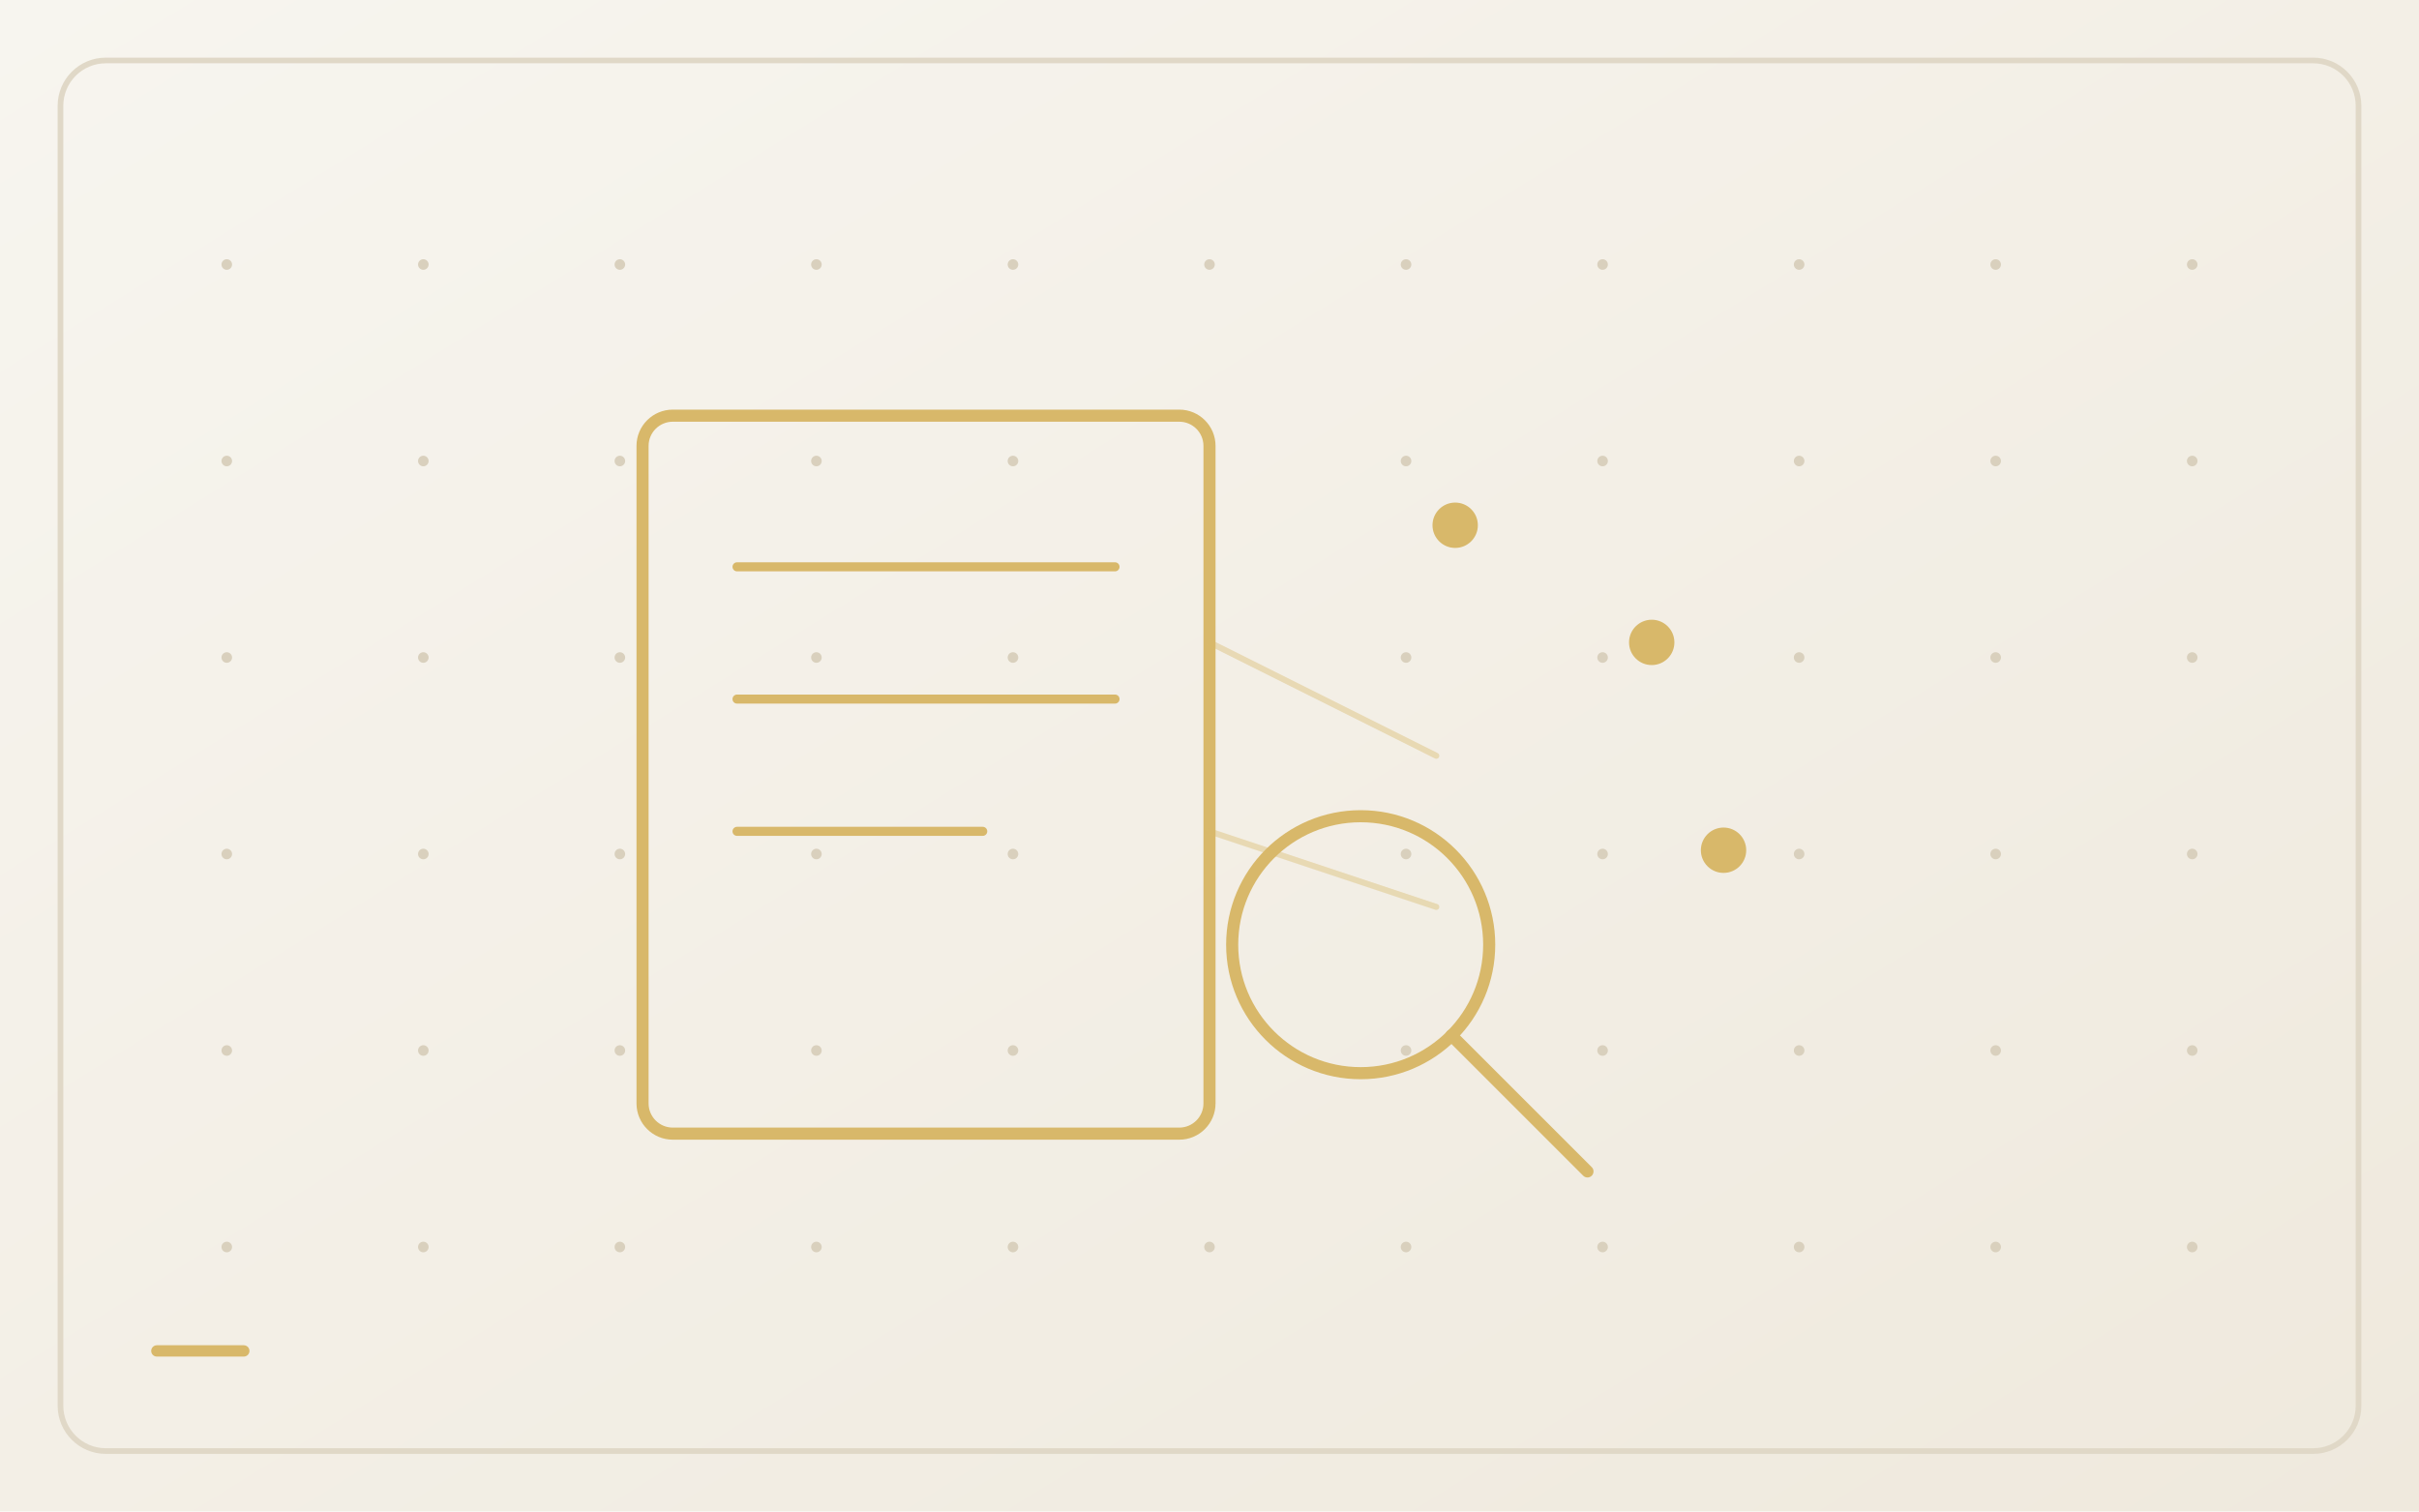
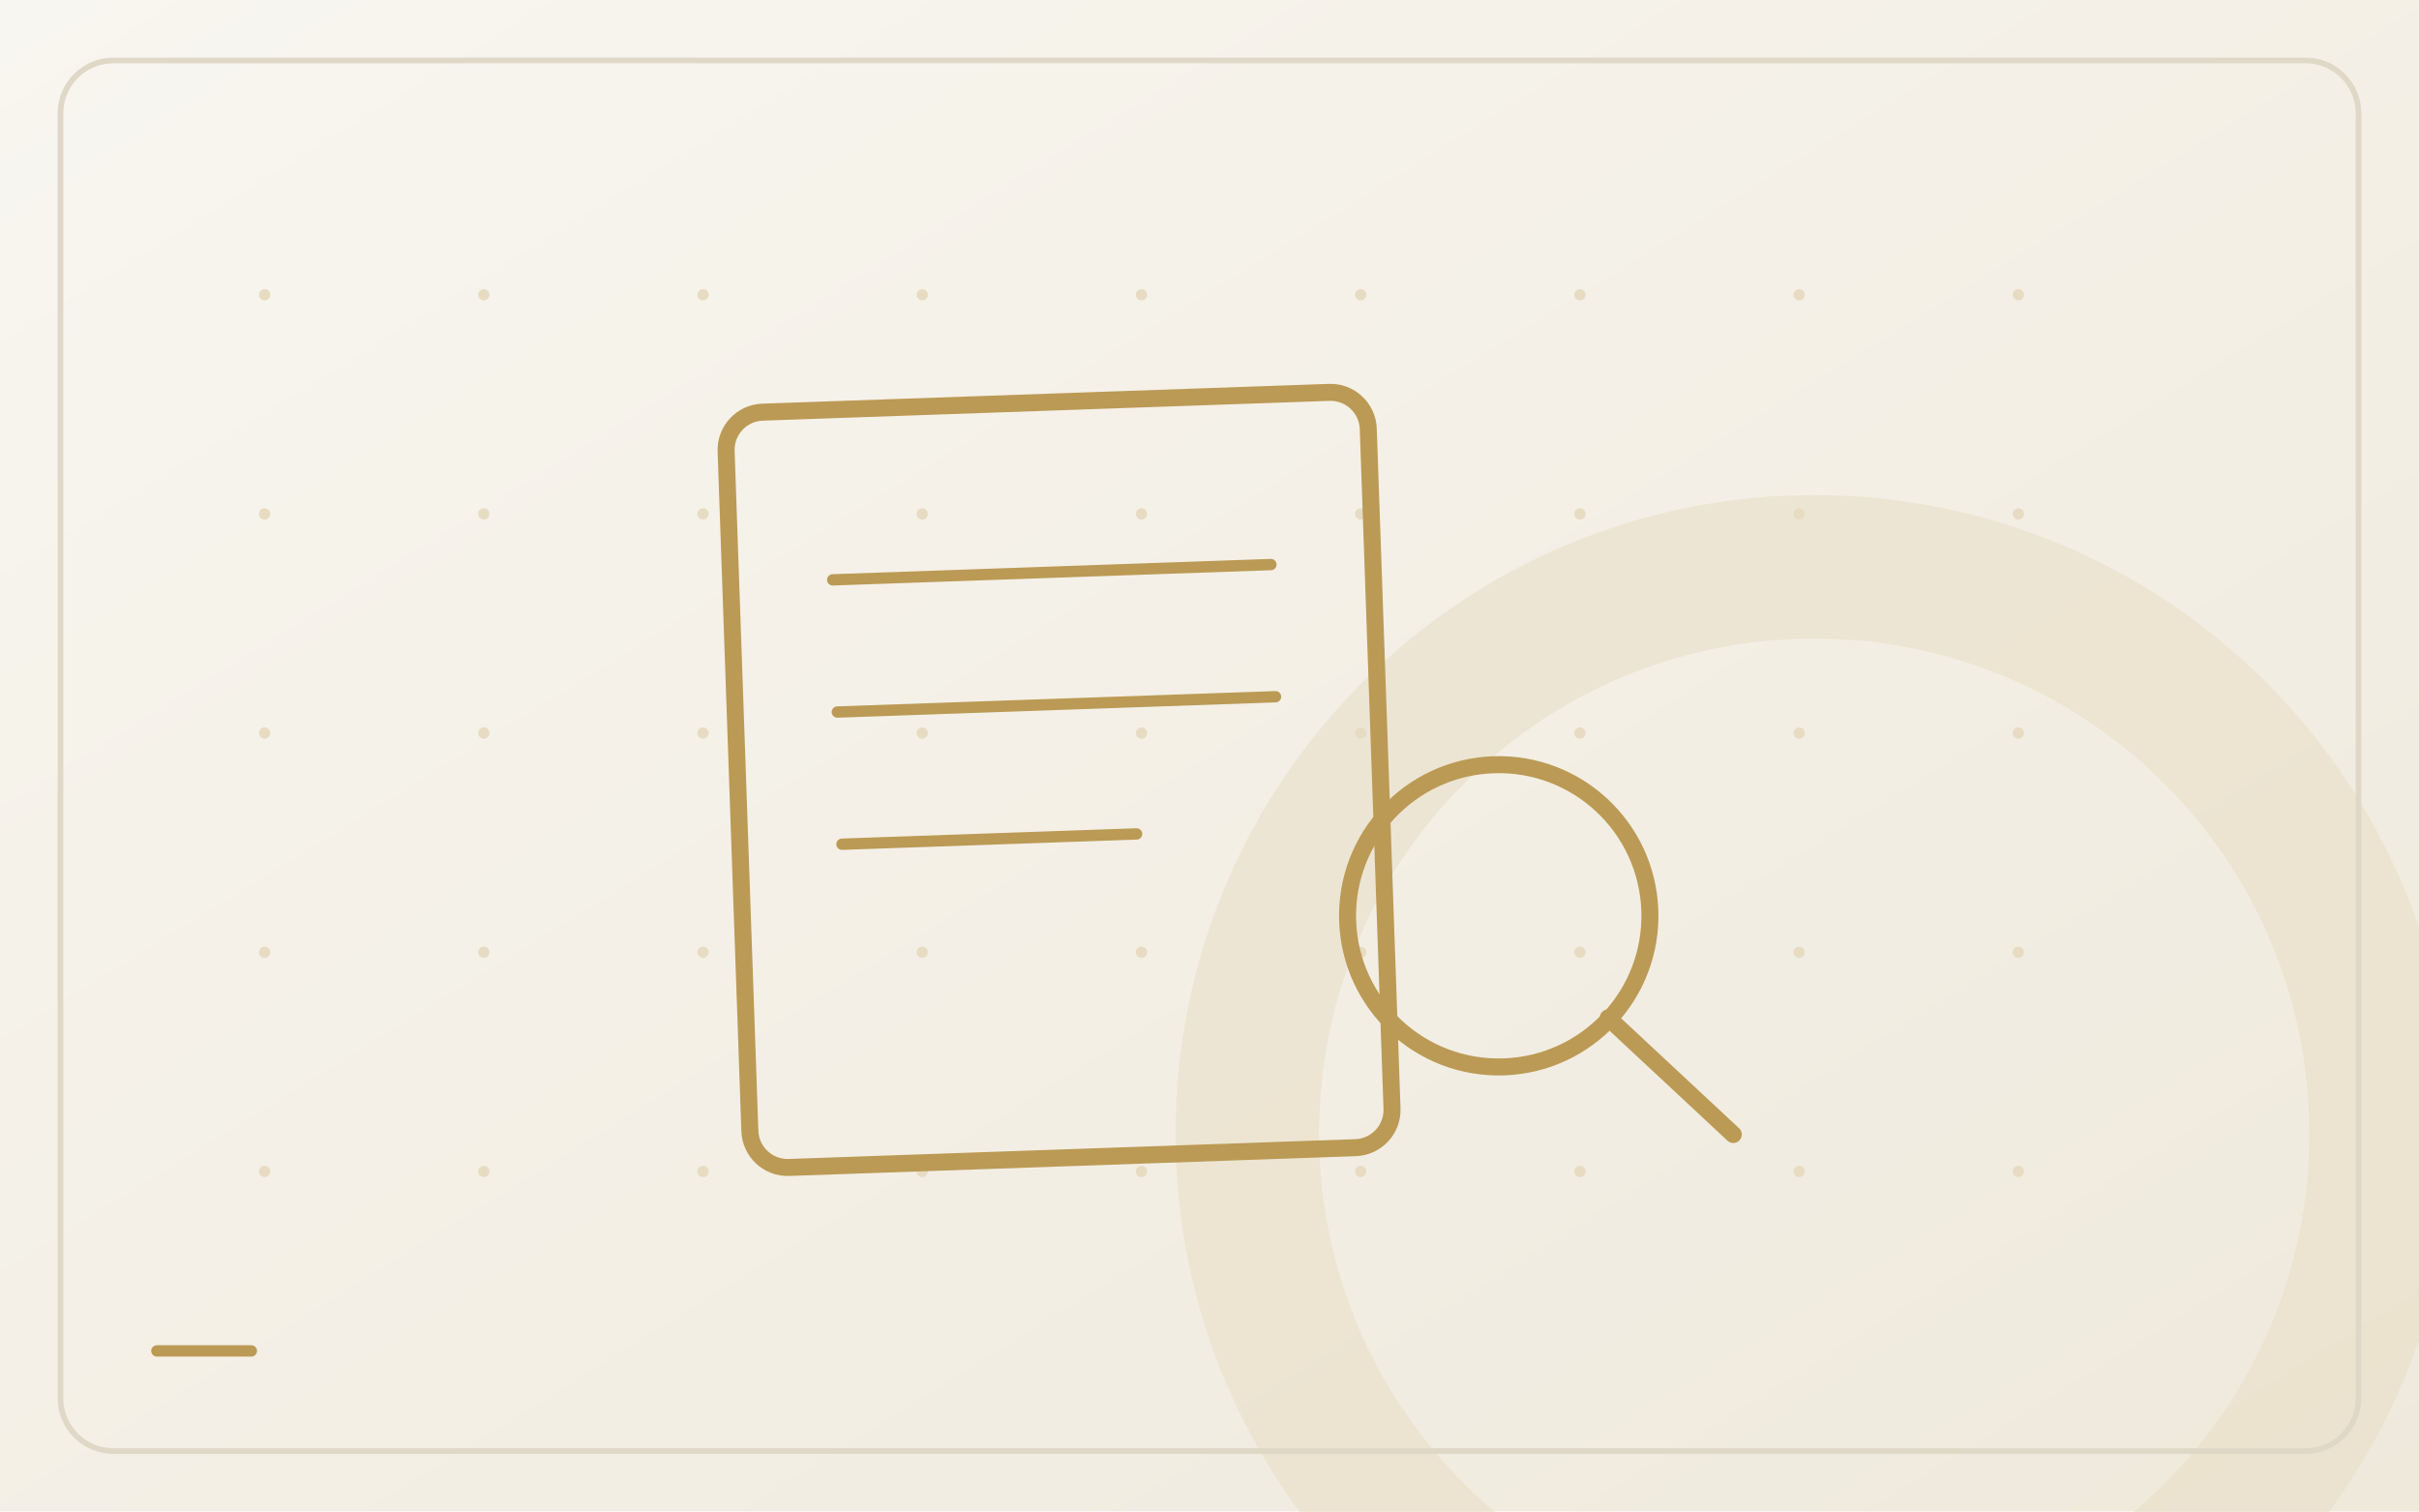
<svg xmlns="http://www.w3.org/2000/svg" viewBox="0 0 640 400" width="640" height="400">
  <defs>
    <linearGradient id="bg" x1="0" y1="0" x2="1" y2="1">
-       <stop offset="0" stop-color="#f7f5ef" />
-       <stop offset="1" stop-color="#efe9dd" />
+       <stop offset="0" stop-color="#f8f6f0" />
+       <stop offset="1" stop-color="#efe9dc" />
    </linearGradient>
  </defs>
  <rect width="640" height="400" fill="url(#bg)" />
-   <circle cx="60" cy="70" r="1.4" fill="#d9d0bd" />
-   <circle cx="60" cy="122" r="1.4" fill="#d9d0bd" />
-   <circle cx="60" cy="174" r="1.4" fill="#d9d0bd" />
-   <circle cx="60" cy="226" r="1.4" fill="#d9d0bd" />
-   <circle cx="60" cy="278" r="1.4" fill="#d9d0bd" />
-   <circle cx="60" cy="330" r="1.4" fill="#d9d0bd" />
-   <circle cx="112" cy="70" r="1.4" fill="#d9d0bd" />
-   <circle cx="112" cy="122" r="1.4" fill="#d9d0bd" />
-   <circle cx="112" cy="174" r="1.4" fill="#d9d0bd" />
-   <circle cx="112" cy="226" r="1.4" fill="#d9d0bd" />
-   <circle cx="112" cy="278" r="1.4" fill="#d9d0bd" />
-   <circle cx="112" cy="330" r="1.4" fill="#d9d0bd" />
-   <circle cx="164" cy="70" r="1.4" fill="#d9d0bd" />
-   <circle cx="164" cy="122" r="1.4" fill="#d9d0bd" />
-   <circle cx="164" cy="174" r="1.4" fill="#d9d0bd" />
-   <circle cx="164" cy="226" r="1.4" fill="#d9d0bd" />
-   <circle cx="164" cy="278" r="1.4" fill="#d9d0bd" />
-   <circle cx="164" cy="330" r="1.4" fill="#d9d0bd" />
-   <circle cx="216" cy="70" r="1.4" fill="#d9d0bd" />
-   <circle cx="216" cy="122" r="1.4" fill="#d9d0bd" />
-   <circle cx="216" cy="174" r="1.4" fill="#d9d0bd" />
-   <circle cx="216" cy="226" r="1.4" fill="#d9d0bd" />
-   <circle cx="216" cy="278" r="1.4" fill="#d9d0bd" />
-   <circle cx="216" cy="330" r="1.4" fill="#d9d0bd" />
-   <circle cx="268" cy="70" r="1.4" fill="#d9d0bd" />
-   <circle cx="268" cy="122" r="1.4" fill="#d9d0bd" />
-   <circle cx="268" cy="174" r="1.4" fill="#d9d0bd" />
-   <circle cx="268" cy="226" r="1.4" fill="#d9d0bd" />
-   <circle cx="268" cy="278" r="1.4" fill="#d9d0bd" />
-   <circle cx="268" cy="330" r="1.4" fill="#d9d0bd" />
-   <circle cx="320" cy="70" r="1.4" fill="#d9d0bd" />
-   <circle cx="320" cy="122" r="1.4" fill="#d9d0bd" />
-   <circle cx="320" cy="174" r="1.4" fill="#d9d0bd" />
-   <circle cx="320" cy="226" r="1.4" fill="#d9d0bd" />
-   <circle cx="320" cy="278" r="1.4" fill="#d9d0bd" />
-   <circle cx="320" cy="330" r="1.4" fill="#d9d0bd" />
-   <circle cx="372" cy="70" r="1.4" fill="#d9d0bd" />
-   <circle cx="372" cy="122" r="1.4" fill="#d9d0bd" />
-   <circle cx="372" cy="174" r="1.4" fill="#d9d0bd" />
-   <circle cx="372" cy="226" r="1.4" fill="#d9d0bd" />
-   <circle cx="372" cy="278" r="1.4" fill="#d9d0bd" />
-   <circle cx="372" cy="330" r="1.4" fill="#d9d0bd" />
-   <circle cx="424" cy="70" r="1.4" fill="#d9d0bd" />
-   <circle cx="424" cy="122" r="1.4" fill="#d9d0bd" />
-   <circle cx="424" cy="174" r="1.4" fill="#d9d0bd" />
-   <circle cx="424" cy="226" r="1.4" fill="#d9d0bd" />
-   <circle cx="424" cy="278" r="1.4" fill="#d9d0bd" />
-   <circle cx="424" cy="330" r="1.4" fill="#d9d0bd" />
-   <circle cx="476" cy="70" r="1.4" fill="#d9d0bd" />
-   <circle cx="476" cy="122" r="1.4" fill="#d9d0bd" />
-   <circle cx="476" cy="174" r="1.4" fill="#d9d0bd" />
-   <circle cx="476" cy="226" r="1.4" fill="#d9d0bd" />
-   <circle cx="476" cy="278" r="1.4" fill="#d9d0bd" />
-   <circle cx="476" cy="330" r="1.4" fill="#d9d0bd" />
-   <circle cx="528" cy="70" r="1.4" fill="#d9d0bd" />
-   <circle cx="528" cy="122" r="1.4" fill="#d9d0bd" />
-   <circle cx="528" cy="174" r="1.4" fill="#d9d0bd" />
-   <circle cx="528" cy="226" r="1.4" fill="#d9d0bd" />
-   <circle cx="528" cy="278" r="1.4" fill="#d9d0bd" />
-   <circle cx="528" cy="330" r="1.4" fill="#d9d0bd" />
-   <circle cx="580" cy="70" r="1.4" fill="#d9d0bd" />
-   <circle cx="580" cy="122" r="1.4" fill="#d9d0bd" />
-   <circle cx="580" cy="174" r="1.4" fill="#d9d0bd" />
-   <circle cx="580" cy="226" r="1.4" fill="#d9d0bd" />
-   <circle cx="580" cy="278" r="1.4" fill="#d9d0bd" />
-   <circle cx="580" cy="330" r="1.4" fill="#d9d0bd" />
-   <rect x="16" y="16" width="608" height="368" fill="none" stroke="#e0d8c7" stroke-width="1.5" rx="12" />
-   <g transform="rotate(0 320 200)">
-     <g stroke="#d8b86a" fill="none" stroke-width="3.2" stroke-linecap="round" stroke-linejoin="round">
-       <rect x="170" y="110" width="150" height="190" rx="8" />
-       <path d="M195 150 H295 M195 185 H295 M195 220 H260" stroke-width="2.4" />
-       <circle cx="360" cy="250" r="34" />
-       <path d="M384 274 L420 310" />
+   <circle cx="480" cy="300" r="150" fill="none" stroke="#e7dcc2" stroke-width="38" opacity="0.5" />
+   <circle cx="70" cy="78" r="1.5" fill="#e7dcc2" />
+   <circle cx="70" cy="136" r="1.5" fill="#e7dcc2" />
+   <circle cx="70" cy="194" r="1.5" fill="#e7dcc2" />
+   <circle cx="70" cy="252" r="1.5" fill="#e7dcc2" />
+   <circle cx="70" cy="310" r="1.5" fill="#e7dcc2" />
+   <circle cx="128" cy="78" r="1.5" fill="#e7dcc2" />
+   <circle cx="128" cy="136" r="1.5" fill="#e7dcc2" />
+   <circle cx="128" cy="194" r="1.5" fill="#e7dcc2" />
+   <circle cx="128" cy="252" r="1.5" fill="#e7dcc2" />
+   <circle cx="128" cy="310" r="1.5" fill="#e7dcc2" />
+   <circle cx="186" cy="78" r="1.5" fill="#e7dcc2" />
+   <circle cx="186" cy="136" r="1.5" fill="#e7dcc2" />
+   <circle cx="186" cy="194" r="1.5" fill="#e7dcc2" />
+   <circle cx="186" cy="252" r="1.5" fill="#e7dcc2" />
+   <circle cx="186" cy="310" r="1.5" fill="#e7dcc2" />
+   <circle cx="244" cy="78" r="1.5" fill="#e7dcc2" />
+   <circle cx="244" cy="136" r="1.5" fill="#e7dcc2" />
+   <circle cx="244" cy="194" r="1.5" fill="#e7dcc2" />
+   <circle cx="244" cy="252" r="1.5" fill="#e7dcc2" />
+   <circle cx="244" cy="310" r="1.5" fill="#e7dcc2" />
+   <circle cx="302" cy="78" r="1.5" fill="#e7dcc2" />
+   <circle cx="302" cy="136" r="1.5" fill="#e7dcc2" />
+   <circle cx="302" cy="194" r="1.5" fill="#e7dcc2" />
+   <circle cx="302" cy="252" r="1.5" fill="#e7dcc2" />
+   <circle cx="302" cy="310" r="1.5" fill="#e7dcc2" />
+   <circle cx="360" cy="78" r="1.5" fill="#e7dcc2" />
+   <circle cx="360" cy="136" r="1.5" fill="#e7dcc2" />
+   <circle cx="360" cy="194" r="1.5" fill="#e7dcc2" />
+   <circle cx="360" cy="252" r="1.5" fill="#e7dcc2" />
+   <circle cx="360" cy="310" r="1.5" fill="#e7dcc2" />
+   <circle cx="418" cy="78" r="1.5" fill="#e7dcc2" />
+   <circle cx="418" cy="136" r="1.5" fill="#e7dcc2" />
+   <circle cx="418" cy="194" r="1.5" fill="#e7dcc2" />
+   <circle cx="418" cy="252" r="1.5" fill="#e7dcc2" />
+   <circle cx="418" cy="310" r="1.5" fill="#e7dcc2" />
+   <circle cx="476" cy="78" r="1.5" fill="#e7dcc2" />
+   <circle cx="476" cy="136" r="1.5" fill="#e7dcc2" />
+   <circle cx="476" cy="194" r="1.5" fill="#e7dcc2" />
+   <circle cx="476" cy="252" r="1.5" fill="#e7dcc2" />
+   <circle cx="476" cy="310" r="1.5" fill="#e7dcc2" />
+   <circle cx="534" cy="78" r="1.5" fill="#e7dcc2" />
+   <circle cx="534" cy="136" r="1.5" fill="#e7dcc2" />
+   <circle cx="534" cy="194" r="1.5" fill="#e7dcc2" />
+   <circle cx="534" cy="252" r="1.5" fill="#e7dcc2" />
+   <circle cx="534" cy="310" r="1.5" fill="#e7dcc2" />
+   <rect x="16" y="16" width="608" height="368" fill="none" stroke="#e0d8c7" stroke-width="1.5" rx="14" />
+   <g transform="rotate(-2 320 200)">
+     <g stroke="#bb9a55" fill="none" stroke-width="4.5" stroke-linecap="round" stroke-linejoin="round">
+       <rect x="195" y="105" width="170" height="200" rx="10" />
+       <path d="M222 150 H338 M222 185 H338 M222 220 H300" stroke-width="3" />
    </g>
-     <circle cx="456" cy="225" r="6" fill="#d8b86a" />
-     <circle cx="437" cy="170" r="6" fill="#d8b86a" />
-     <circle cx="385" cy="139" r="6" fill="#d8b86a" />
-     <path d="M320 170 L380 200 M320 220 L380 240" stroke="#d8b86a" fill="none" stroke-linecap="round" stroke-linejoin="round" stroke-width="1.6" opacity="0.4" />
+     <circle cx="395" cy="245" r="40" stroke="#bb9a55" fill="none" stroke-width="4.5" stroke-linecap="round" stroke-linejoin="round" />
+     <line x1="423" y1="273" x2="455" y2="305" stroke="#bb9a55" fill="none" stroke-width="4.5" stroke-linecap="round" stroke-linejoin="round" />
  </g>
-   <rect x="40" y="356" width="26" height="3" rx="1.5" fill="#d8b86a" />
+   <rect x="40" y="356" width="28" height="3" rx="1.5" fill="#bb9a55" />
</svg>
